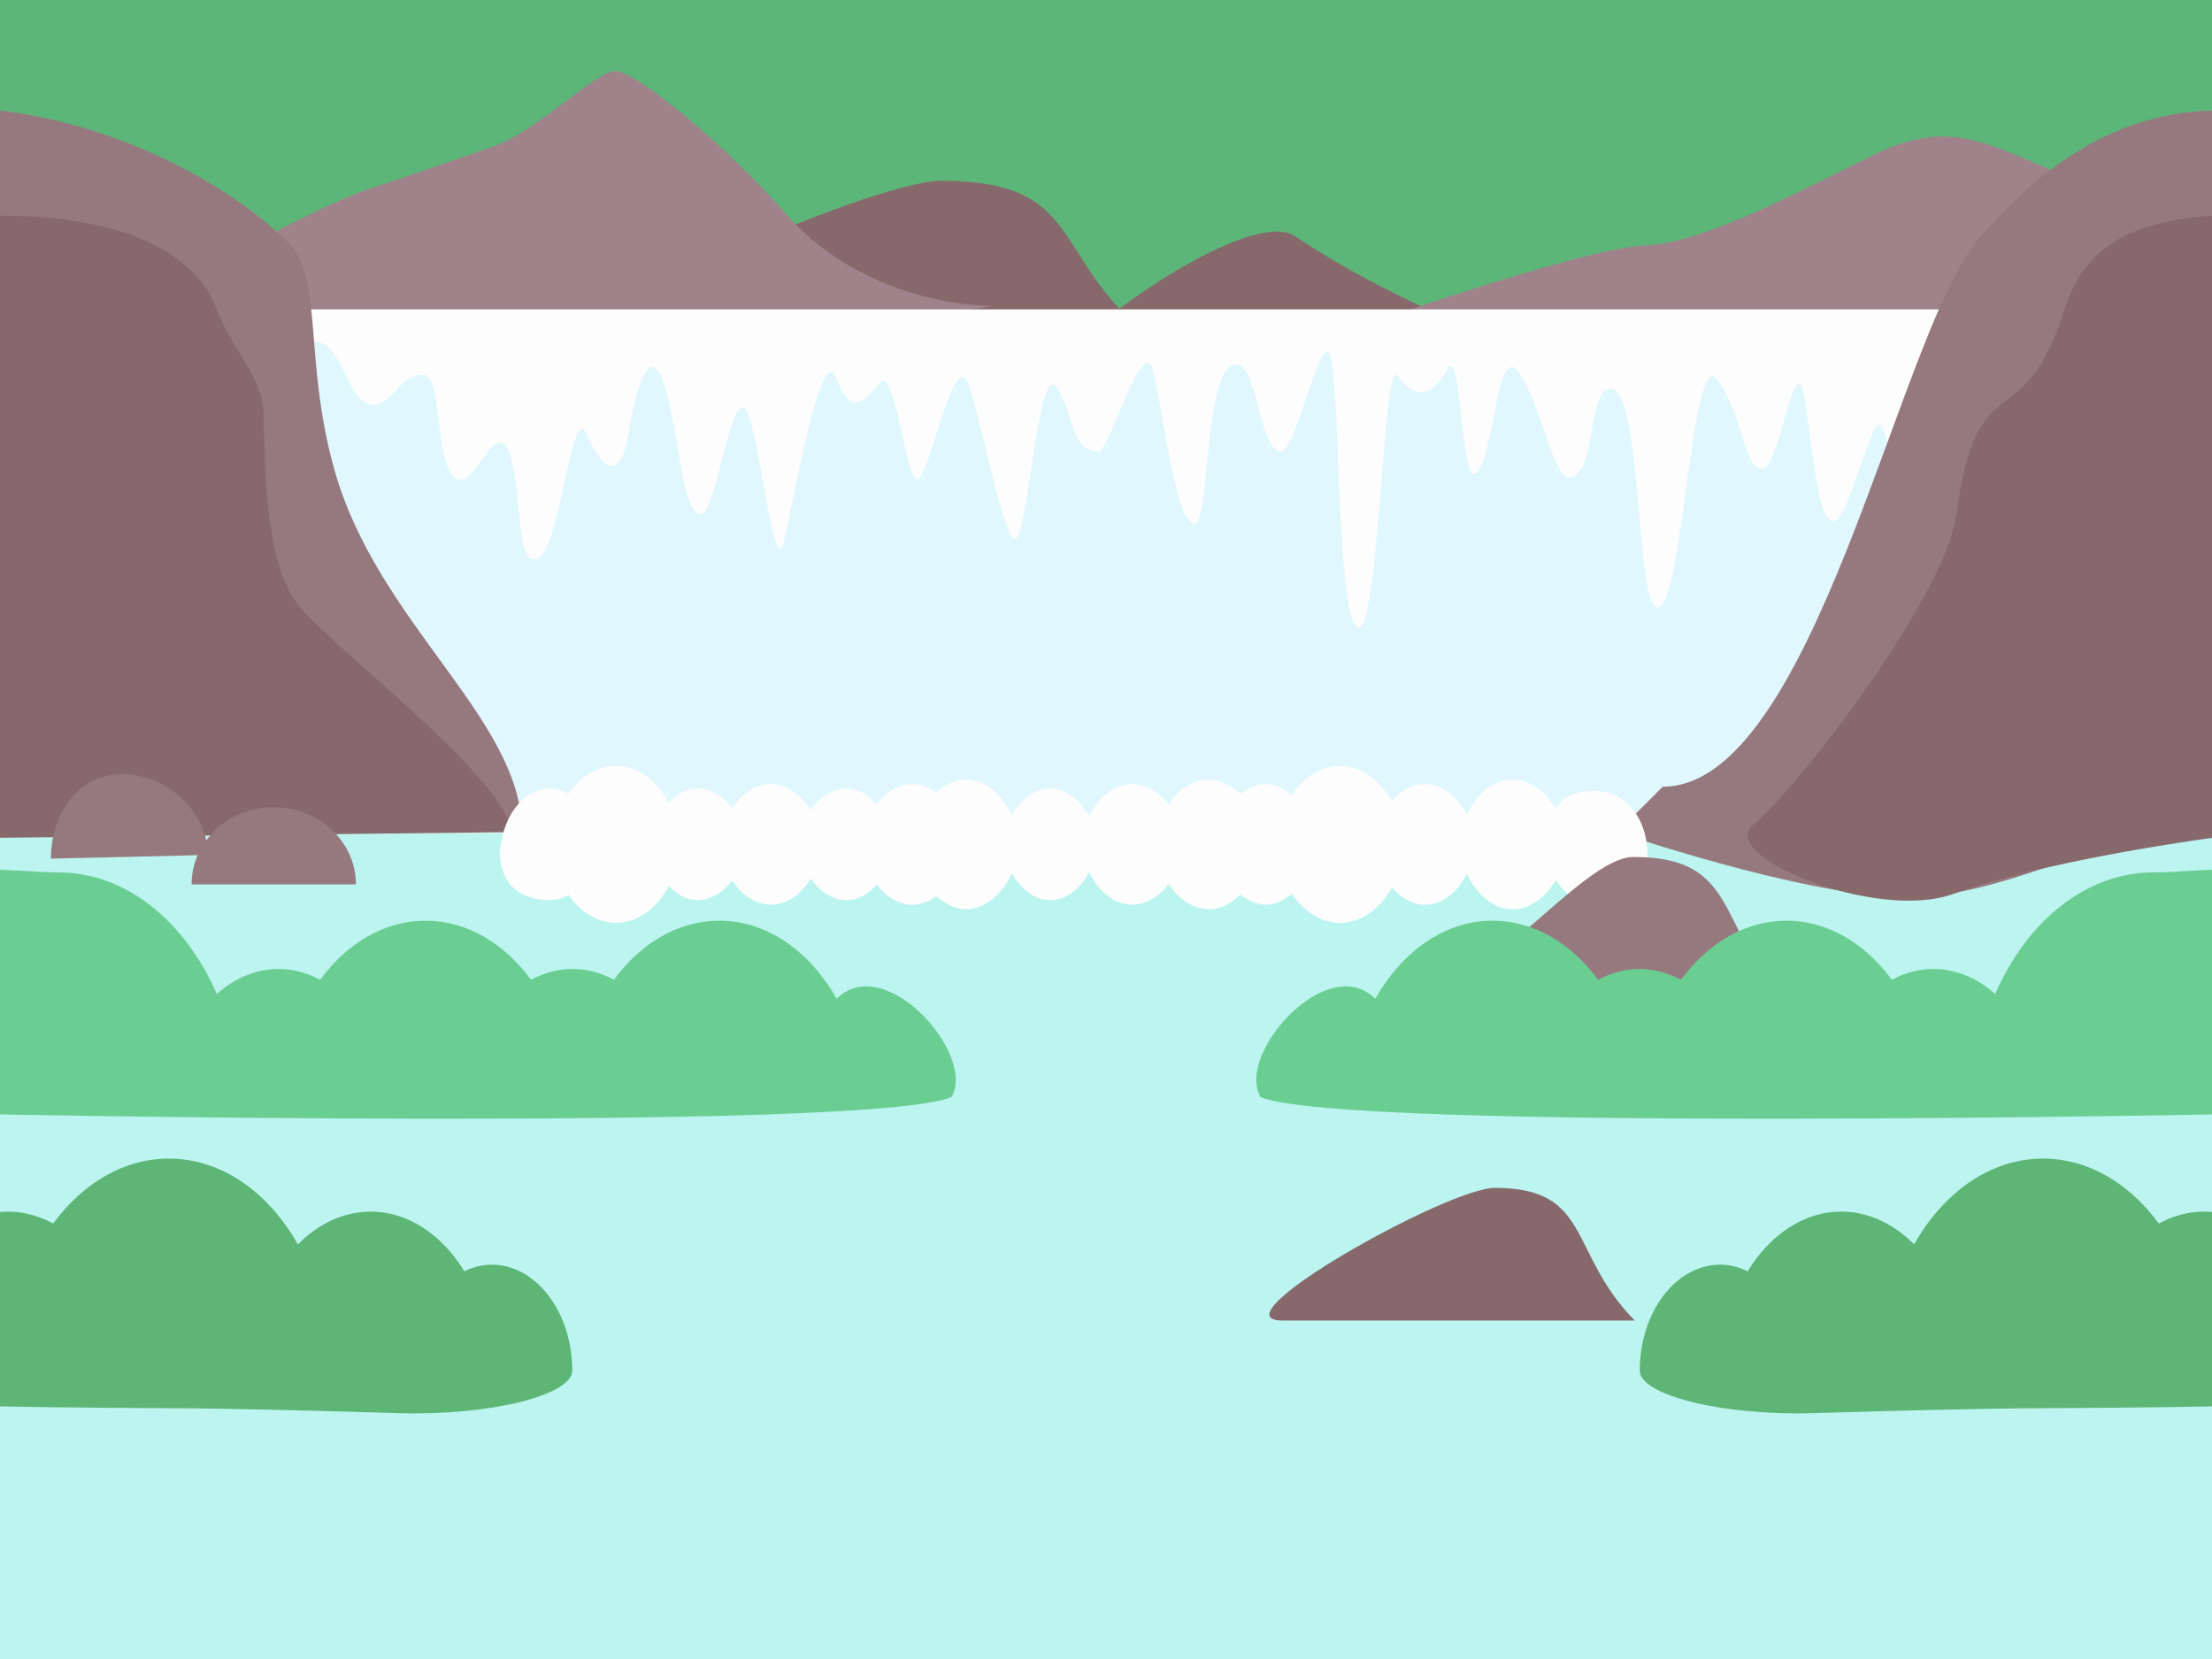
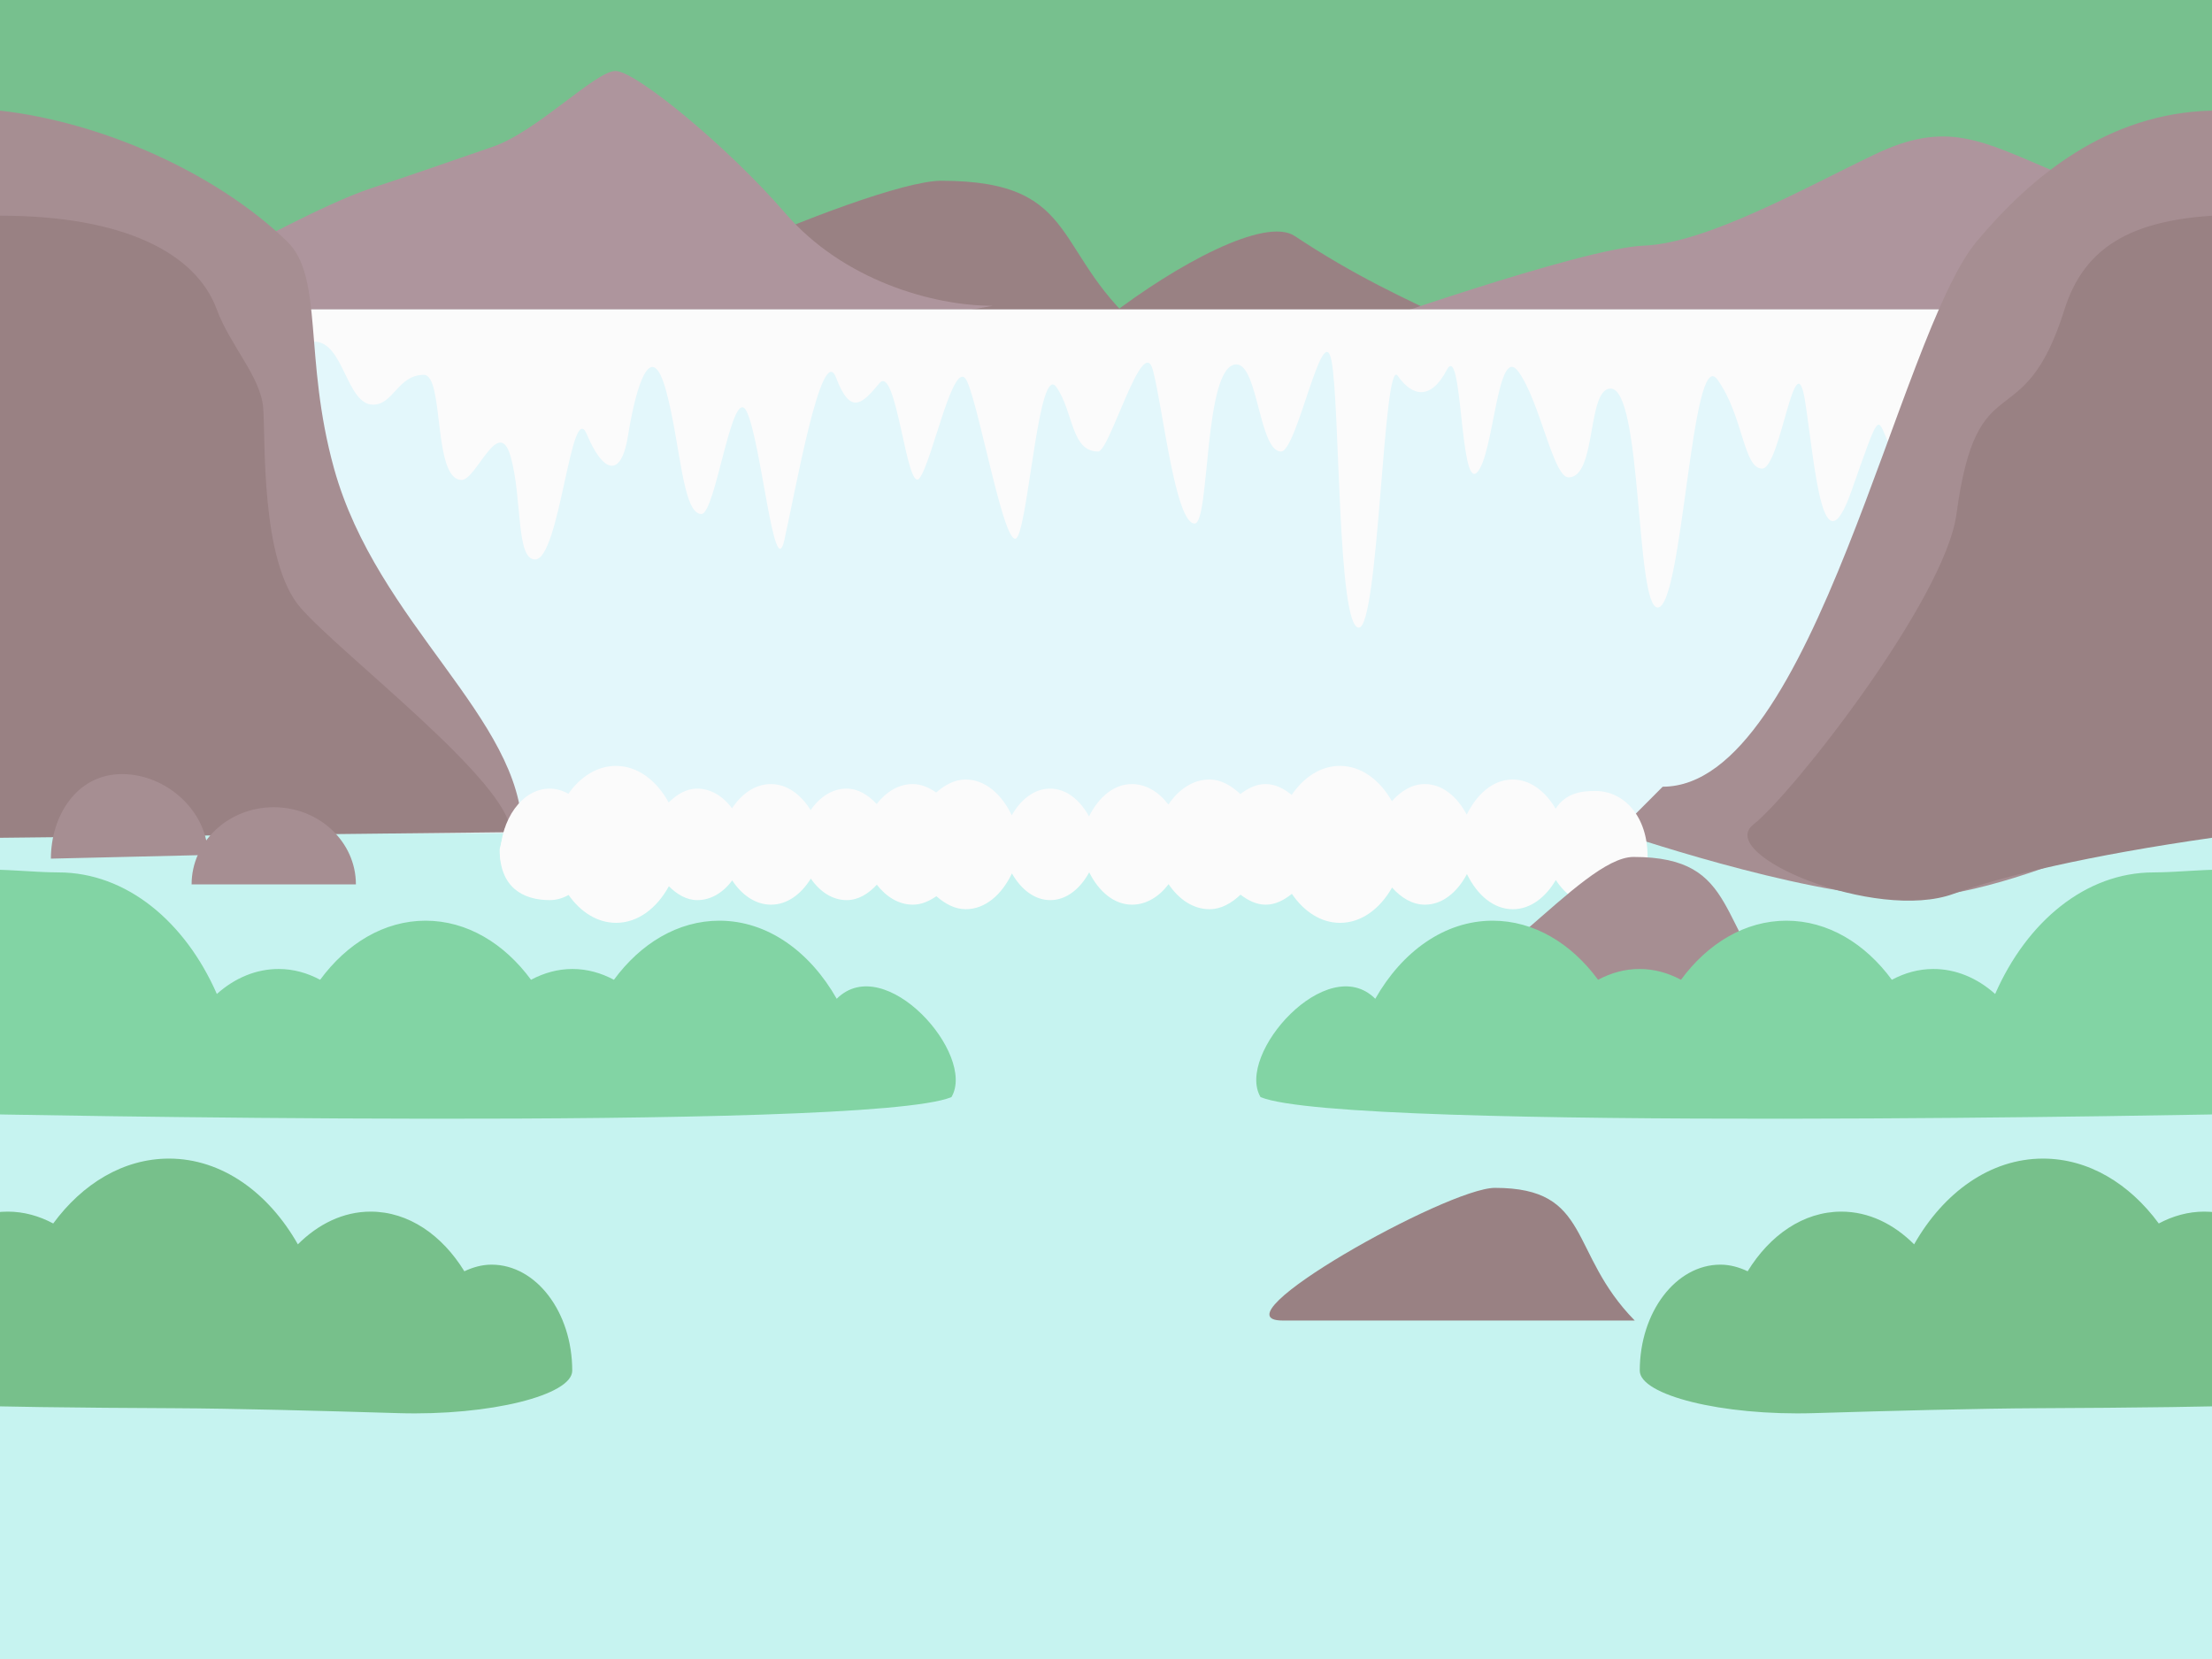
<svg xmlns="http://www.w3.org/2000/svg" width="800" height="600" viewBox="0 0 1024 768" class="icon" version="1.1" id="svg20">
  <defs id="defs20">
    </defs>
  <g id="g25" style="opacity:1">
-     <g id="g26" style="opacity:0.851">
+     <g id="g26" style="opacity:0.701">
      <rect style="opacity:1;fill:#43ab64;fill-opacity:1;stroke-width:1.097" id="rect21" width="1036.592" height="373.993" x="-1.708" y="-5.123" />
      <path d="m 435.617,83.676 c -32.749,0 -194.782,71.658 -145.891,71.658 H 531.697 C 485.766,118.61 502.437,83.676 435.617,83.676 Z" fill="#745154" id="path18-8" style="stroke-width:1.509" />
      <path d="M 599.355,109.253 C 572.074,91.136 435.34,197.924 484.203,196.281 L 738.129,187.742 C 692.198,151.019 655.929,146.823 599.355,109.253 Z" fill="#745154" id="path18-8-8" style="stroke-width:1.509" />
      <rect style="opacity:1;fill:#b3f4ef;fill-opacity:1;stroke-width:1.126" id="rect20" width="1048.546" height="386.216" x="-5.123" y="385.678" />
      <path d="m 459.626,141.568 c -28,0 -69.334,-11.919 -96,-42.778 -26.668,-30.86 -69.334,-65.924 -78.668,-65.924 -9.334,0 -36.334,28.053 -56.834,35.065 -20.5,7.011 -35.166,12.274 -56.5,19.285 -21.332,7.014 -62.666,29.808 -62.666,29.808 0,0 0.98,26.378 0,35.943 -0.98,9.562 118.666,27.175 175.334,18.41 56.666,-8.768 175.334,-29.808 175.334,-29.808 z m 491.332,-62.243 c -34,-14.465 -50,-23.669 -83,-7.89 -33,15.78 -78,41.166 -107,42.281 -29,1.112 -136.334,39.246 -136.334,39.246 l 347.334,-6.575 z" fill="#926e79" id="path2" style="stroke-width:1.147" />
      <path d="m 121.824,143.276 h 811.884 v 241.954 h -811.884 z" fill="#ddf9ff" id="path3" style="stroke-width:1.147" />
      <path d="m 933.708,143.276 h -801.6 c -4.238,3.308 -7.912,6.462 -10.284,9.021 v 6.12 c 6.552,2.017 23.574,-0.289 23.574,-0.289 13.81,0 14.91,29.2 27.31,29.2 9.5,0 11.51,-13.807 23.5,-13.807 9.596,0 4,48.654 17.5,48.654 6.818,0 17.166,-30.139 22.666,-10.851 5.5,19.288 2.362,47.67 11.334,47.67 11.5,0 16.666,-75.392 24,-57.858 7.334,17.534 15.784,20.74 19,0.657 4,-24.984 11,-45.366 17.668,-20.821 6.666,24.545 7.52,56.983 16.334,56.983 6.624,0 14.334,-61.364 21,-47.339 6.666,14.025 12.666,79.774 17.334,59.613 4.666,-20.164 17.334,-92.923 24,-75.392 6.666,17.534 12,12.274 20,2.63 8,-9.644 12.666,51.723 18.666,43.833 6,-7.89 16,-57.858 22,-44.709 6,13.15 18,81.528 23.334,71.884 5.334,-9.644 10,-80.652 18,-69.254 8,11.398 6.664,29.805 19.33,29.805 5.334,0 20.666,-55.229 25.334,-37.695 4.668,17.534 10.318,71.034 19.334,71.034 7.208,0 4,-73.664 19.334,-73.664 10,0 10.49,40.325 20.666,40.325 7.334,0 19.334,-62.243 23.334,-42.079 4,20.164 2.666,123.607 12.666,123.607 9.276,0 11.334,-126.237 18,-116.593 6.666,9.644 15.334,11.395 22.666,-2.63 7.332,-14.025 6,55.392 14,47.42 8,-7.971 9.334,-60.57 19.334,-46.544 10,14.025 15.972,48.772 23.108,48.772 13.092,0 8.39,-41.101 19.42,-41.101 14.806,0 11.472,101.347 21.834,101.347 11.638,0 15.636,-122.168 27.636,-105.513 12,16.655 12.002,41.203 20.668,41.203 8.666,0 15.332,-61.364 20,-30.683 4.668,30.683 8,78.898 21.332,41.203 13.336,-37.695 11.75,-34.712 16.876,-23.054 3.398,7.727 37.286,-28.422 59.792,-53.716 z" fill="#ffffff" id="path4" style="stroke-width:1.147" />
      <path d="m -13.43,255.098 c 0.62,46.387 -19.114,71.116 -11.702,114.762 l 266.84,15.37 c 0,-52.599 -67.112,-96.432 -87.064,-168.316 -14.276,-51.434 -4.64,-88.642 -21.766,-105.197 C 100.428,80.35 47.904,56.649 0,51.2 -63.464,55.307 -9.008,158.238 -9.972,218.46 Z" fill="#86646a" id="path5" style="stroke-width:1.147" />
      <path d="m 692.054,549.897 c -22.058,0 -131.194,61.411 -98.264,61.411 h 162.978 c -30.936,-31.472 -19.708,-61.411 -64.714,-61.411 z" fill="#745154" id="path18" style="stroke-width:1.147" />
      <path d="m -6.822,629.415 c 58.787,1.468 88.008,1.783 133.225,1.991 28.066,0.129 68.356,1.206 103.981,2.282 42.832,1.294 80.629,-8.419 80.629,-19.643 0,-27.115 -16.714,-49.093 -37.334,-49.093 -4.446,0 -8.652,1.197 -12.606,3.069 -10.266,-16.713 -25.784,-27.617 -43.394,-27.617 -12.704,0 -24.282,5.773 -33.676,15.143 -13.614,-23.961 -35.16,-39.691 -59.658,-39.691 -21.072,0 -40.024,11.574 -53.6,30.036 -6.51,-3.485 -13.604,-5.489 -21.066,-5.489 -7.464,0 -14.556,2.004 -21.068,5.489 -8.948,-12.169 -27.205,-5.546 -39.891,-10.388 -36.256,5.141 -64.442,92.188 4.457,93.91 z m 1129.861,0 c -58.787,1.468 -88.008,1.783 -133.225,1.991 -28.066,0.129 -68.356,1.206 -103.981,2.282 -42.832,1.294 -80.629,-8.419 -80.629,-19.643 0,-27.115 16.714,-49.093 37.334,-49.093 4.446,0 8.652,1.197 12.606,3.069 10.266,-16.713 25.784,-27.617 43.394,-27.617 12.704,0 24.282,5.773 33.676,15.143 13.614,-23.961 35.16,-39.691 59.658,-39.691 21.072,0 40.024,11.574 53.6,30.036 6.51,-3.485 13.604,-5.489 21.066,-5.489 7.464,0 14.556,2.004 21.068,5.489 8.948,-12.169 27.205,-5.546 39.891,-10.388 36.256,5.141 64.442,92.188 -4.457,93.91 z" fill="#52c883" id="path12" style="fill:#43ab5f;fill-opacity:1;stroke-width:1.147" transform="translate(-46.1087,20.49275)" />
      <path d="M 1051.324,256.739 C 1071.816,197.384 1062.484,53.884 1024,51.2 c -48.394,1.151 -83.746,30.48 -108.906,60.517 -36.348,43.394 -75.29,252.473 -145.386,252.473 l -20.97,21.039 c 0,0 82.901,28.526 131.655,30.261 52.843,1.881 150.438,-51.559 150.438,-51.559 35.376,-20.099 3.975,-59.351 20.493,-107.193 z" fill="#86646a" id="path13" style="stroke-width:1.147" />
      <path d="m 1064.986,243.077 c 0,-35.662 -36.923,-109.077 -40.986,-143.237 -36.772,2.496 -59.016,13.999 -68.292,43.436 -19.334,61.364 -40.362,22.794 -50,94.677 -5.29,39.449 -76,129.642 -94,143.718 -18,14.075 56.647,45.262 92.647,32.112 22.746,-8.308 63.063,-17.859 119.645,-25.943 10.426,-54.173 41.002,-88.883 40.986,-144.763 z m -925.944,38.147 c -18.666,-21.6 -16,-78.338 -17.216,-92.616 -1.218,-14.281 -15.392,-28.85 -21.45,-45.332 C 90.708,116.977 56.988,99.84 0,99.84 c -6.292,39.878 -38.328,74.789 -39.002,116.915 l 15.326,34.93 C -23.056,298.072 -7.412,344.194 0,387.84 l 236.376,-2.608 c -0.002,-22.796 -78.668,-82.406 -97.334,-104.008 z" fill="#745154" id="path14" style="stroke-width:1.147" />
      <path d="m 762.378,399.019 c 0.045,-0.837 0.354,-1.551 0.354,-2.405 0,-18.586 -10.754,-30.452 -24.282,-30.452 -7.257,0 -13.812,1.323 -18.297,8.211 -4.772,-8.056 -11.748,-13.515 -19.897,-13.515 -9.018,0 -16.577,6.692 -21.246,16.27 -4.457,-8.369 -11.31,-14.164 -19.435,-14.164 -5.856,0 -11.016,3.213 -15.231,7.922 -5.604,-9.873 -14.244,-16.335 -24.063,-16.335 -8.832,0 -16.729,5.214 -22.317,13.432 -3.622,-2.903 -7.601,-5.019 -12.097,-5.019 -4.31,0 -8.149,1.936 -11.669,4.623 -4.171,-3.905 -8.929,-6.725 -14.359,-6.725 -7.541,0 -14.199,4.551 -18.952,11.589 -4.404,-5.816 -10.331,-9.483 -16.918,-9.483 -8.378,0 -15.409,6.148 -19.826,14.961 -4.194,-7.612 -10.53,-12.855 -18.013,-12.855 -7.323,0 -13.559,5.012 -17.763,12.346 -4.648,-9.739 -12.278,-16.555 -21.388,-16.555 -5.097,0 -9.577,2.539 -13.593,6.015 -3.32,-2.311 -6.929,-3.912 -10.905,-3.912 -6.475,0 -12.273,3.602 -16.653,9.242 -3.905,-4.219 -8.611,-7.136 -13.966,-7.136 -6.569,0 -12.407,3.887 -16.59,9.959 -4.493,-7.23 -10.942,-12.065 -18.404,-12.065 -7.199,0 -13.517,4.442 -17.997,11.24 -4.286,-5.85 -10.082,-9.133 -16.123,-9.134 -5.018,0 -9.415,2.668 -13.194,6.422 -5.585,-10.226 -14.401,-16.94 -24.425,-16.94 -8.653,0 -16.435,4.976 -22.005,12.909 -2.732,-1.557 -5.659,-2.369 -8.617,-2.391 -12.683,0 -22.965,14.126 -22.965,31.551 0,0.851 0.304,1.569 0.354,2.405 h 530.484 z" fill="#ffffff" id="path15" style="stroke-width:1.538" />
      <path d="m 759.579,383.817 c -3.478,2.864 0.568,2.831 0.568,3.686 0,18.586 -8.299,31.305 -21.827,31.305 -7.257,0 -13.598,-4.525 -18.084,-11.413 -4.772,8.056 -11.748,13.515 -19.897,13.515 -9.018,0 -16.577,-6.692 -21.246,-16.27 -4.457,8.369 -11.31,14.164 -19.435,14.164 -5.856,0 -11.016,-3.213 -15.231,-7.922 -5.604,9.873 -14.244,16.335 -24.063,16.335 -8.832,0 -16.729,-5.214 -22.317,-13.432 -3.622,2.903 -7.601,5.019 -12.097,5.019 -4.31,0 -8.149,-1.936 -11.669,-4.623 -4.171,3.905 -8.929,6.725 -14.359,6.725 -7.541,0 -14.199,-4.551 -18.952,-11.589 -4.404,5.816 -10.331,9.483 -16.918,9.483 -8.378,0 -15.409,-6.148 -19.826,-14.961 -4.194,7.612 -10.53,12.855 -18.013,12.855 -7.323,0 -13.559,-5.012 -17.763,-12.346 -4.648,9.739 -12.278,16.555 -21.388,16.555 -5.097,0 -9.577,-2.539 -13.593,-6.015 -3.32,2.311 -6.929,3.912 -10.905,3.912 -6.475,0 -12.273,-3.602 -16.653,-9.242 -3.905,4.219 -8.611,7.136 -13.966,7.136 -6.569,0 -12.407,-3.887 -16.59,-9.959 -4.493,7.23 -10.942,12.065 -18.404,12.065 -7.199,0 -13.517,-4.442 -17.997,-11.24 -4.286,5.85 -10.082,9.133 -16.123,9.134 -5.018,0 -9.415,-2.668 -13.194,-6.422 -5.585,10.226 -14.401,16.94 -24.425,16.94 -8.653,0 -16.435,-4.976 -22.005,-12.909 -2.732,1.557 -5.659,2.369 -8.617,2.391 -12.683,0 -23.286,-6.014 -23.286,-23.44 0,-0.851 2.439,-8.933 2.489,-9.77 l 524.827,-0.64 z" fill="#ffffff" id="path15-4" style="stroke-width:1.538" />
      <path d="m 126.727,373.689 c -21.004,0 -38.03,15.995 -38.03,35.722 h 76.06 c 0,-19.73 -17.026,-35.722 -38.03,-35.722 z" fill="#86646a" id="path17" style="stroke-width:1.147" />
      <path d="m 56.47,358.354 c -21.004,0 -32.907,19.411 -32.907,39.138 l 72.647,-1.708 c -0.002,-19.73 -18.736,-37.43 -39.74,-37.43 z m 699.733,38.352 c -24.544,0 -72.696,68.328 -109.336,68.328 h 181.338 c -34.42,-35.015 -21.926,-68.328 -72.002,-68.328 z" fill="#86646a" id="path19" style="stroke-width:1.147" />
      <path d="m 1055.043,362.515 c -15.204,-18.759 -50.932,-11.593 -73.428,-11.593 -31.504,0 -58.692,22.799 -73.374,56.283 -8.439,-7.557 -18.416,-11.591 -28.626,-11.574 -6.796,0 -13.256,1.825 -19.186,5 -12.366,-16.813 -29.624,-27.354 -48.814,-27.354 -19.19,0 -36.45,10.541 -48.812,27.354 -5.93,-3.174 -12.39,-5 -19.188,-5 -6.798,0 -13.256,1.825 -19.186,5 -12.364,-16.813 -29.624,-27.354 -48.814,-27.354 -22.308,0 -41.93,14.323 -54.33,36.146 -22.245,-22.188 -64.759,25.753 -53.113,45.513 39.082,16.349 454.957,7.759 454.957,7.759 6.732,-26.457 27.7,-72.372 31.914,-100.179 z m -1116.826,0 c 15.204,-18.759 50.932,-11.593 73.428,-11.593 31.504,0 58.692,22.799 73.374,56.283 8.439,-7.557 18.416,-11.591 28.626,-11.574 6.796,0 13.256,1.825 19.186,5 12.366,-16.813 29.624,-27.354 48.814,-27.354 19.19,0 36.45,10.541 48.812,27.354 5.93,-3.174 12.39,-5 19.188,-5 6.798,0 13.256,1.825 19.186,5 12.364,-16.813 29.624,-27.354 48.814,-27.354 22.308,0 41.93,14.323 54.33,36.146 22.245,-22.188 64.759,25.753 53.113,45.513 -39.082,16.349 -454.957,7.759 -454.957,7.759 -6.732,-26.457 -27.7,-72.372 -31.914,-100.179 z" fill="#52c883" id="path16" style="stroke-width:1.147" transform="translate(15.36957,52.93962)" />
    </g>
  </g>
</svg>
